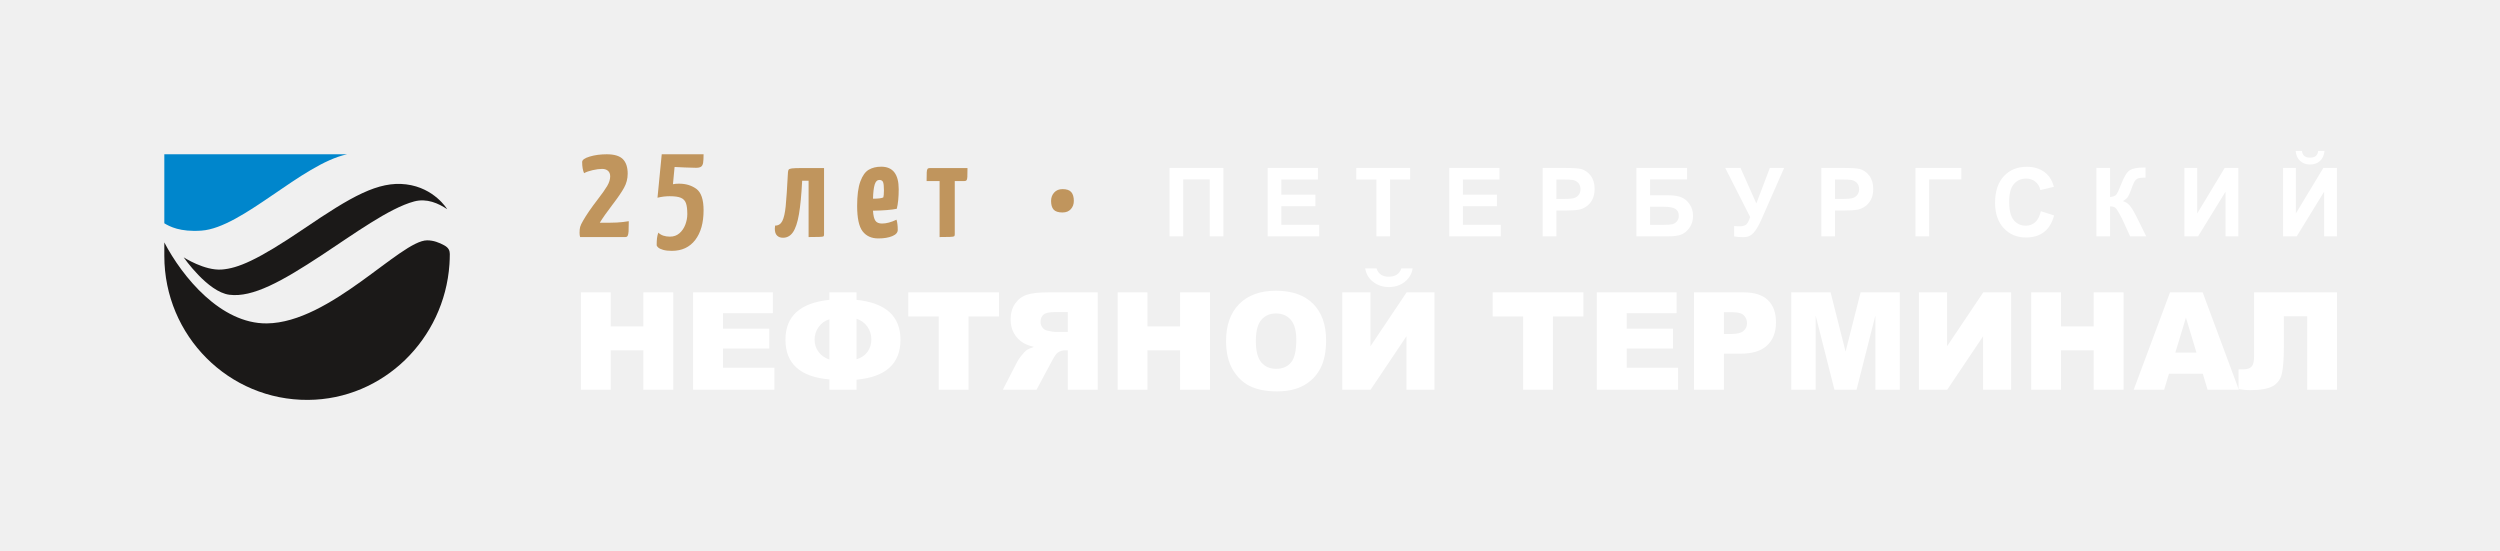
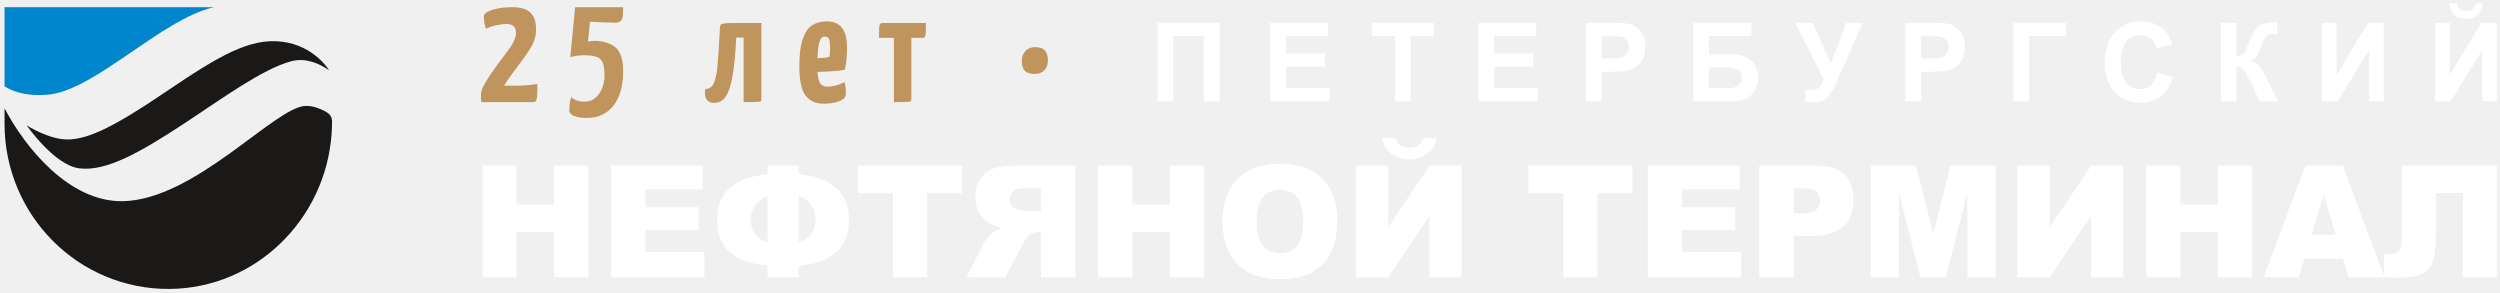
- <svg xmlns="http://www.w3.org/2000/svg" width="608" height="134" viewBox="0 0 608 134" fill="none">
-   <path fill-rule="evenodd" clip-rule="evenodd" d="M109.393 61.789C109.393 62.533 109.364 63.461 109.307 64.287C108.055 82.465 93.249 97.119 74.938 97.255C55.645 97.399 39.963 81.661 39.963 62.233V58.959C44.355 67.349 53.68 78.758 64.885 78.651C80.304 78.503 97.458 58.45 103.874 58.45C105.428 58.45 106.805 58.988 108.052 59.671C109.143 60.269 109.393 61.002 109.393 61.789Z" fill="#1B1918" />
-   <path fill-rule="evenodd" clip-rule="evenodd" d="M108.752 50.875C106.643 49.458 103.811 48.162 100.712 48.994C94.616 50.631 85.959 56.982 78.176 62.1C68.573 68.414 61.454 72.409 55.784 71.684C50.493 71.007 44.665 62.581 44.665 62.581C44.665 62.581 49.755 65.879 53.949 65.549C57.785 65.248 62.457 63.396 73.951 55.595C85.447 47.793 91.98 44 98.769 44.836C105.668 45.686 108.752 50.875 108.752 50.875Z" fill="#1B1918" />
-   <path fill-rule="evenodd" clip-rule="evenodd" d="M84.397 37.52C73.33 39.941 58.949 55.375 49.005 56.086C43.783 56.459 41.256 55.079 39.963 54.306V37.52H84.397Z" fill="#0086CC" />
-   <path fill-rule="evenodd" clip-rule="evenodd" d="M141.278 71.102H148.522V79.373H156.46V71.102H163.737V94.79H156.46V85.194H148.522V94.79H141.278V71.102Z" fill="white" />
-   <path fill-rule="evenodd" clip-rule="evenodd" d="M168.559 71.102H187.968V76.163H175.836V79.933H187.083V84.762H175.836V89.431H188.33V94.79H168.559V71.102Z" fill="white" />
-   <path fill-rule="evenodd" clip-rule="evenodd" d="M208.306 72.921C215.431 73.677 218.994 76.908 218.994 82.614C218.994 88.443 215.431 91.685 208.306 92.34V94.79H201.713V92.273C194.588 91.661 191.024 88.443 191.024 82.614C191.024 76.895 194.588 73.665 201.713 72.921V71.102H208.306V72.921ZM208.306 87.377C209.448 87.04 210.338 86.448 210.966 85.593C211.597 84.739 211.91 83.712 211.91 82.516C211.91 81.375 211.589 80.341 210.944 79.432C210.295 78.522 209.413 77.883 208.306 77.519V87.377ZM201.713 87.443V77.652C200.64 77.965 199.762 78.585 199.101 79.507C198.442 80.427 198.107 81.474 198.107 82.645C198.107 83.743 198.438 84.731 199.091 85.606C199.755 86.476 200.629 87.087 201.713 87.443Z" fill="white" />
-   <path fill-rule="evenodd" clip-rule="evenodd" d="M220.891 71.102H242.957V76.958H235.549V94.79H228.3V76.958H220.891V71.102Z" fill="white" />
-   <path fill-rule="evenodd" clip-rule="evenodd" d="M266.965 94.789V71.102H254.879C252.636 71.102 250.92 71.294 249.738 71.685C248.553 72.07 247.598 72.796 246.872 73.843C246.145 74.897 245.783 76.177 245.783 77.691C245.783 79.005 246.064 80.136 246.619 81.093C247.17 82.053 247.935 82.825 248.915 83.422C249.532 83.794 250.384 84.108 251.46 84.359C250.597 84.649 249.971 84.934 249.575 85.229C249.315 85.421 248.927 85.84 248.417 86.476C247.917 87.107 247.574 87.599 247.408 87.946L243.884 94.789H252.077L255.954 87.564C256.444 86.628 256.883 86.021 257.272 85.742C257.788 85.377 258.386 85.194 259.047 85.194H259.688V94.789H266.965ZM259.688 80.728H256.618C256.293 80.728 255.647 80.619 254.696 80.403C254.214 80.31 253.822 80.062 253.522 79.658C253.216 79.256 253.061 78.8 253.061 78.278C253.061 77.514 253.305 76.923 253.783 76.515C254.265 76.103 255.166 75.9 256.495 75.9H259.688V80.728Z" fill="white" />
-   <path fill-rule="evenodd" clip-rule="evenodd" d="M271.812 71.102H279.058V79.373H286.996V71.102H294.272V94.79H286.996V85.194H279.058V94.79H271.812V71.102Z" fill="white" />
-   <path fill-rule="evenodd" clip-rule="evenodd" d="M298.177 82.962C298.177 79.098 299.241 76.087 301.378 73.935C303.515 71.779 306.49 70.705 310.302 70.705C314.21 70.705 317.221 71.763 319.338 73.876C321.452 75.993 322.505 78.96 322.505 82.77C322.505 85.538 322.046 87.803 321.125 89.575C320.201 91.343 318.861 92.722 317.117 93.707C315.368 94.694 313.192 95.184 310.585 95.184C307.943 95.184 305.753 94.761 304.011 93.915C302.279 93.06 300.868 91.711 299.792 89.874C298.717 88.034 298.177 85.73 298.177 82.962ZM305.422 82.977C305.422 85.365 305.865 87.085 306.747 88.129C307.632 89.171 308.833 89.697 310.353 89.697C311.91 89.697 313.122 89.183 313.977 88.16C314.831 87.136 315.259 85.306 315.259 82.652C315.259 80.426 314.813 78.799 313.919 77.772C313.025 76.742 311.817 76.232 310.287 76.232C308.822 76.232 307.64 76.753 306.755 77.796C305.865 78.839 305.422 80.567 305.422 82.977Z" fill="white" />
-   <path fill-rule="evenodd" clip-rule="evenodd" d="M348.869 71.102V94.79H342.047V81.783L333.321 94.79H326.441V71.102H333.294V84.206L342.086 71.102H348.869ZM343.559 65.281C343.333 66.634 342.681 67.727 341.613 68.559C340.54 69.393 339.262 69.813 337.781 69.813C336.306 69.813 335.03 69.393 333.95 68.554C332.875 67.716 332.229 66.626 332.016 65.281H334.771C335.226 66.626 336.2 67.297 337.715 67.297C339.332 67.297 340.361 66.626 340.804 65.281H343.559Z" fill="white" />
-   <path fill-rule="evenodd" clip-rule="evenodd" d="M363.019 71.102H385.085V76.958H377.677V94.79H370.427V76.958H363.019V71.102Z" fill="white" />
-   <path fill-rule="evenodd" clip-rule="evenodd" d="M388.337 71.102H407.747V76.163H395.614V79.933H406.865V84.762H395.614V89.431H408.108V94.79H388.337V71.102Z" fill="white" />
-   <path fill-rule="evenodd" clip-rule="evenodd" d="M411.985 71.102H424.051C426.678 71.102 428.647 71.73 429.957 72.992C431.266 74.255 431.919 76.053 431.919 78.385C431.919 80.78 431.205 82.654 429.778 83.998C428.352 85.351 426.172 86.02 423.24 86.02H419.265V94.79H411.985V71.102ZM419.265 81.226H421.048C422.462 81.226 423.449 80.976 424.016 80.487C424.588 79.996 424.871 79.365 424.871 78.601C424.871 77.856 424.626 77.229 424.125 76.71C423.635 76.19 422.706 75.931 421.34 75.931H419.265V81.226Z" fill="white" />
-   <path fill-rule="evenodd" clip-rule="evenodd" d="M435.63 71.102H445.199L448.843 85.515L452.499 71.102H462.026V94.79H456.093V76.731L451.513 94.79H446.136L441.567 76.731V94.79H435.63V71.102Z" fill="white" />
-   <path fill-rule="evenodd" clip-rule="evenodd" d="M489.106 71.102V94.79H482.287V81.783L473.557 94.79H466.678V71.102H473.531V84.206L482.323 71.102H489.106Z" fill="white" />
-   <path fill-rule="evenodd" clip-rule="evenodd" d="M493.992 71.102H501.236V79.373H509.173V71.102H516.451V94.79H509.173V85.194H501.236V94.79H493.992V71.102Z" fill="white" />
-   <path fill-rule="evenodd" clip-rule="evenodd" d="M535.717 90.886H527.496L526.318 94.79H518.914L527.748 71.103H535.689L544.486 94.79H536.889L535.717 90.886ZM534.182 85.759L531.618 77.245L529.045 85.759H534.182Z" fill="white" />
-   <path fill-rule="evenodd" clip-rule="evenodd" d="M568.352 94.789H561.107V76.923H555.436V84.205C555.436 87.2 555.275 89.403 554.965 90.807C554.646 92.213 553.908 93.244 552.751 93.9C551.593 94.558 549.725 94.887 547.136 94.887C546.352 94.887 545.442 94.802 544.417 94.629V89.827H545.505C546.484 89.827 547.175 89.607 547.579 89.168C547.983 88.733 548.189 87.937 548.189 86.773V71.102H568.352V94.789Z" fill="white" />
-   <path fill-rule="evenodd" clip-rule="evenodd" d="M140.948 56.611C140.948 56.008 140.998 55.527 141.098 55.169C141.197 54.811 141.435 54.308 141.812 53.659C142.588 52.295 143.775 50.572 145.371 48.491C146.413 47.149 147.178 46.065 147.666 45.237C148.153 44.41 148.397 43.627 148.397 42.888C148.397 42.307 148.22 41.86 147.865 41.546C147.51 41.233 147.034 41.077 146.436 41.077C145.792 41.077 145.027 41.177 144.14 41.379C143.253 41.58 142.555 41.826 142.045 42.117C141.735 41.423 141.58 40.518 141.58 39.399C141.58 38.884 142.195 38.443 143.426 38.074C144.656 37.705 146.036 37.52 147.565 37.52C149.383 37.52 150.686 37.911 151.474 38.695C152.26 39.477 152.654 40.663 152.654 42.251C152.654 43.459 152.36 44.594 151.773 45.656C151.185 46.72 150.248 48.089 148.963 49.767C147.565 51.602 146.535 53.066 145.87 54.162H148.397C149.528 54.162 150.564 54.106 151.506 53.994C152.448 53.882 152.92 53.816 152.92 53.793C152.92 54.956 152.903 55.784 152.87 56.276C152.837 56.768 152.765 57.121 152.654 57.333C152.543 57.546 152.355 57.652 152.088 57.652H141.081C140.992 57.383 140.948 57.037 140.948 56.611Z" fill="#C0955D" />
-   <path fill-rule="evenodd" clip-rule="evenodd" d="M161.3 60.772C160.745 60.616 160.341 60.425 160.086 60.202C159.831 59.977 159.704 59.776 159.704 59.598C159.704 58.905 159.731 58.34 159.786 57.904C159.842 57.467 159.948 57.026 160.103 56.578C160.768 57.227 161.71 57.551 162.929 57.551C163.839 57.551 164.609 57.278 165.24 56.729C165.873 56.182 166.349 55.483 166.671 54.632C166.992 53.782 167.153 52.932 167.153 52.082C167.153 50.897 167.042 50.002 166.82 49.398C166.599 48.794 166.189 48.363 165.59 48.105C164.991 47.849 164.082 47.72 162.863 47.72C161.865 47.72 160.878 47.843 159.903 48.089L160.934 37.52H171.11C171.11 38.482 171.071 39.181 170.994 39.617C170.916 40.053 170.75 40.361 170.495 40.539C170.241 40.719 169.836 40.808 169.282 40.808C168.594 40.808 167.652 40.781 166.455 40.725C165.258 40.669 164.459 40.63 164.061 40.607L163.661 44.801C164.105 44.712 164.592 44.667 165.124 44.667C166.81 44.667 168.228 45.098 169.381 45.959C170.534 46.82 171.11 48.548 171.11 51.142C171.11 54.185 170.434 56.59 169.082 58.357C167.729 60.123 165.834 61.008 163.395 61.008C162.552 61.008 161.854 60.928 161.3 60.772Z" fill="#C0955D" />
-   <path fill-rule="evenodd" clip-rule="evenodd" d="M188.968 57.283C188.613 56.925 188.436 56.377 188.436 55.639C188.436 55.482 188.457 55.224 188.502 54.867C189.3 54.867 189.888 54.492 190.264 53.743C190.641 52.993 190.913 51.803 191.079 50.169C191.246 48.537 191.429 45.796 191.628 41.949C191.65 41.613 191.711 41.379 191.811 41.245C191.911 41.11 192.172 41.015 192.593 40.959C193.013 40.904 193.735 40.875 194.754 40.875H200.408V56.98C200.408 57.249 200.363 57.417 200.275 57.484C200.187 57.551 199.831 57.596 199.211 57.618C198.589 57.64 197.736 57.652 196.65 57.652V43.962H195.087C194.909 47.384 194.649 50.097 194.305 52.099C193.961 54.101 193.479 55.555 192.859 56.461C192.238 57.367 191.429 57.82 190.431 57.82C189.81 57.82 189.322 57.64 188.968 57.283Z" fill="#C0955D" />
-   <path fill-rule="evenodd" clip-rule="evenodd" d="M212.729 44.867C212.496 45.606 212.357 46.758 212.313 48.324C213.555 48.324 214.386 48.223 214.807 48.022C214.918 47.687 214.974 47.105 214.974 46.278C214.974 45.248 214.896 44.572 214.741 44.247C214.586 43.923 214.287 43.76 213.844 43.76C213.333 43.76 212.962 44.13 212.729 44.867ZM218.034 53.424C218.233 54.095 218.333 54.923 218.333 55.907C218.333 56.556 217.884 57.064 216.986 57.433C216.088 57.803 214.963 57.987 213.61 57.987C211.948 57.987 210.673 57.412 209.787 56.259C208.9 55.108 208.457 53.044 208.457 50.069C208.457 47.519 208.716 45.539 209.238 44.13C209.758 42.721 210.439 41.769 211.283 41.278C212.125 40.785 213.133 40.539 214.309 40.539C217.147 40.539 218.566 42.362 218.566 46.008C218.566 47.955 218.411 49.543 218.1 50.774C216.836 51.042 214.907 51.198 212.313 51.243C212.38 52.384 212.568 53.189 212.879 53.659C213.189 54.128 213.732 54.364 214.508 54.364C215.573 54.364 216.747 54.051 218.034 53.424Z" fill="#C0955D" />
-   <path fill-rule="evenodd" clip-rule="evenodd" d="M228.509 44.029H225.35C225.35 43.001 225.36 42.29 225.382 41.898C225.405 41.507 225.466 41.239 225.566 41.093C225.665 40.948 225.849 40.874 226.114 40.874H235.293C235.293 41.905 235.281 42.62 235.26 43.022C235.237 43.425 235.176 43.694 235.077 43.828C234.977 43.962 234.805 44.029 234.561 44.029H232.2V56.98C232.2 57.227 232.15 57.389 232.051 57.467C231.951 57.545 231.596 57.595 230.986 57.618C230.376 57.641 229.551 57.651 228.509 57.651V44.029Z" fill="#C0955D" />
-   <path fill-rule="evenodd" clip-rule="evenodd" d="M256.246 50.98C255.829 50.517 255.621 49.812 255.621 48.865C255.621 48.066 255.871 47.387 256.371 46.83C256.872 46.273 257.549 45.993 258.404 45.993C259.405 45.993 260.114 46.236 260.531 46.719C260.948 47.204 261.156 47.918 261.156 48.865C261.156 49.665 260.912 50.332 260.422 50.869C259.931 51.406 259.259 51.674 258.404 51.674C257.382 51.674 256.663 51.442 256.246 50.98Z" fill="#C0955D" />
-   <path fill-rule="evenodd" clip-rule="evenodd" d="M284.425 40.846H297.535V57.475H294.206V43.637H287.752V57.475H284.425V40.846Z" fill="white" />
-   <path fill-rule="evenodd" clip-rule="evenodd" d="M308.297 57.475V40.846H320.518V43.659H311.624V47.346H319.9V50.147H311.624V54.673H320.833V57.475H308.297Z" fill="white" />
-   <path fill-rule="evenodd" clip-rule="evenodd" d="M334.733 57.475V43.659H329.842V40.846H342.94V43.659H338.061V57.475H334.733Z" fill="white" />
-   <path fill-rule="evenodd" clip-rule="evenodd" d="M352.456 57.475V40.846H364.677V43.659H355.783V47.346H364.058V50.147H355.783V54.673H364.991V57.475H352.456Z" fill="white" />
-   <path fill-rule="evenodd" clip-rule="evenodd" d="M378.509 43.66V48.378H380.331C381.642 48.378 382.52 48.291 382.962 48.117C383.404 47.943 383.751 47.671 384.001 47.3C384.252 46.929 384.378 46.499 384.378 46.007C384.378 45.402 384.202 44.903 383.85 44.51C383.497 44.117 383.052 43.871 382.512 43.773C382.115 43.697 381.316 43.66 380.117 43.66H378.509ZM375.182 57.476V40.846H380.522C382.546 40.846 383.865 40.929 384.479 41.095C385.424 41.344 386.214 41.888 386.852 42.723C387.489 43.559 387.808 44.639 387.808 45.962C387.808 46.983 387.623 47.841 387.256 48.537C386.889 49.232 386.422 49.779 385.857 50.176C385.291 50.573 384.716 50.836 384.131 50.964C383.336 51.123 382.186 51.203 380.68 51.203H378.509V57.476H375.182Z" fill="white" />
-   <path fill-rule="evenodd" clip-rule="evenodd" d="M401.303 54.684H404.541C405.575 54.684 406.302 54.634 406.721 54.532C407.141 54.429 407.507 54.197 407.818 53.834C408.129 53.471 408.284 53.025 408.284 52.495C408.284 51.724 408.013 51.163 407.469 50.811C406.926 50.46 405.998 50.284 404.687 50.284H401.303V54.684ZM397.975 40.846H410.297V43.637H401.303V47.493H405.755C406.984 47.493 408.003 47.644 408.813 47.947C409.623 48.249 410.314 48.809 410.887 49.626C411.461 50.442 411.747 51.399 411.747 52.495C411.747 53.623 411.459 54.586 410.882 55.388C410.304 56.19 409.647 56.738 408.909 57.032C408.17 57.328 407.119 57.476 405.755 57.476H397.975V40.846Z" fill="white" />
-   <path fill-rule="evenodd" clip-rule="evenodd" d="M419.576 40.846H423.298L427.143 49.478L430.425 40.846H433.899L428.334 53.483C427.727 54.852 427.109 55.893 426.48 56.607C425.85 57.322 425.037 57.679 424.039 57.679C423.058 57.679 422.289 57.615 421.735 57.486V54.991C422.206 55.021 422.634 55.036 423.016 55.036C423.789 55.036 424.341 54.895 424.675 54.61C425.008 54.328 425.328 53.717 425.636 52.779L419.576 40.846Z" fill="white" />
-   <path fill-rule="evenodd" clip-rule="evenodd" d="M446.27 43.66V48.378H448.092C449.403 48.378 450.281 48.291 450.723 48.117C451.165 47.943 451.512 47.671 451.762 47.3C452.014 46.929 452.14 46.499 452.14 46.007C452.14 45.402 451.963 44.903 451.611 44.51C451.259 44.117 450.813 43.871 450.273 43.773C449.876 43.697 449.078 43.66 447.878 43.66H446.27ZM442.943 57.476V40.846H448.283C450.307 40.846 451.626 40.929 452.24 41.095C453.185 41.344 453.976 41.888 454.613 42.723C455.25 43.559 455.569 44.639 455.569 45.962C455.569 46.983 455.385 47.841 455.017 48.537C454.65 49.232 454.183 49.779 453.618 50.176C453.052 50.573 452.477 50.836 451.892 50.964C451.097 51.123 449.947 51.203 448.441 51.203H446.27V57.476H442.943Z" fill="white" />
-   <path fill-rule="evenodd" clip-rule="evenodd" d="M465.837 40.846H477.001V43.637H469.165V57.475H465.837V40.846Z" fill="white" />
-   <path fill-rule="evenodd" clip-rule="evenodd" d="M496.333 51.361L499.559 52.393C499.064 54.209 498.241 55.556 497.091 56.437C495.941 57.318 494.481 57.758 492.712 57.758C490.523 57.758 488.725 57.004 487.315 55.496C485.906 53.987 485.202 51.924 485.202 49.308C485.202 46.54 485.91 44.39 487.327 42.859C488.744 41.328 490.606 40.562 492.915 40.562C494.93 40.562 496.569 41.163 497.828 42.366C498.577 43.076 499.139 44.098 499.514 45.428L496.22 46.222C496.025 45.361 495.618 44.68 495.001 44.181C494.382 43.682 493.63 43.432 492.746 43.432C491.524 43.432 490.533 43.874 489.772 44.759C489.011 45.644 488.631 47.078 488.631 49.058C488.631 51.161 489.005 52.658 489.756 53.551C490.505 54.443 491.479 54.889 492.678 54.889C493.563 54.889 494.324 54.605 494.96 54.038C495.598 53.471 496.055 52.579 496.333 51.361Z" fill="white" />
-   <path fill-rule="evenodd" clip-rule="evenodd" d="M509.837 40.846H513.165V47.925C513.908 47.848 514.41 47.655 514.672 47.346C514.934 47.035 515.339 46.173 515.886 44.76C516.576 42.96 517.27 41.841 517.966 41.402C518.656 40.963 519.769 40.744 521.306 40.744C521.38 40.744 521.542 40.74 521.789 40.732V43.217L521.317 43.206C520.635 43.206 520.137 43.291 519.821 43.461C519.507 43.63 519.251 43.89 519.057 44.237C518.861 44.585 518.574 45.3 518.191 46.382C517.989 46.956 517.769 47.436 517.533 47.822C517.298 48.208 516.88 48.571 516.28 48.911C517.022 49.123 517.635 49.55 518.118 50.193C518.602 50.836 519.132 51.743 519.709 52.916L521.957 57.475H518.045L516.078 53.176C516.048 53.115 515.984 52.998 515.886 52.825C515.849 52.764 515.711 52.504 515.47 52.042C515.043 51.225 514.693 50.714 514.419 50.51C514.146 50.306 513.728 50.201 513.165 50.193V57.475H509.837V40.846Z" fill="white" />
-   <path fill-rule="evenodd" clip-rule="evenodd" d="M531.249 40.846H534.363V51.917L541.041 40.846H544.358V57.475H541.244V46.62L534.576 57.475H531.249V40.846Z" fill="white" />
-   <path fill-rule="evenodd" clip-rule="evenodd" d="M563.78 36.705H565.32C565.23 37.733 564.872 38.541 564.246 39.127C563.621 39.713 562.809 40.006 561.812 40.006C560.816 40.006 560.004 39.713 559.378 39.127C558.753 38.541 558.394 37.733 558.304 36.705H559.845C559.897 37.242 560.085 37.648 560.407 37.925C560.73 38.201 561.197 38.339 561.812 38.339C562.427 38.339 562.895 38.201 563.218 37.925C563.54 37.648 563.728 37.242 563.78 36.705ZM555.235 40.846H558.35V51.917L565.028 40.846H568.345V57.475H565.23V46.62L558.563 57.475H555.235V40.846Z" fill="white" />
+ <svg xmlns="http://www.w3.org/2000/svg" width="530" height="62" viewBox="0 0 530 62" fill="none">
+   <path fill-rule="evenodd" clip-rule="evenodd" d="M70.393 25.789C70.393 26.533 70.364 27.461 70.307 28.287C69.055 46.465 54.249 61.119 35.938 61.255C16.645 61.399 0.963 45.661 0.963 26.233V22.959C5.355 31.349 14.68 42.758 25.885 42.651C41.304 42.503 58.458 22.45 64.874 22.45C66.428 22.45 67.805 22.988 69.052 23.671C70.143 24.269 70.393 25.003 70.393 25.789Z" fill="#1B1918" />
+   <path fill-rule="evenodd" clip-rule="evenodd" d="M69.752 14.875C67.643 13.458 64.811 12.162 61.712 12.994C55.616 14.631 46.959 20.982 39.176 26.1C29.573 32.414 22.454 36.409 16.784 35.684C11.493 35.007 5.665 26.581 5.665 26.581C5.665 26.581 10.755 29.878 14.949 29.549C18.785 29.248 23.457 27.396 34.951 19.595C46.447 11.793 52.98 8 59.769 8.836C66.668 9.686 69.752 14.875 69.752 14.875Z" fill="#1B1918" />
+   <path fill-rule="evenodd" clip-rule="evenodd" d="M45.397 1.52C34.33 3.941 19.949 19.375 10.005 20.086C4.783 20.459 2.256 19.079 0.963 18.306V1.52H45.397Z" fill="#0086CC" />
+   <path fill-rule="evenodd" clip-rule="evenodd" d="M102.278 35.102H109.522V43.373H117.46V35.102H124.737V58.79H117.46V49.194H109.522V58.79H102.278V35.102Z" fill="white" />
+   <path fill-rule="evenodd" clip-rule="evenodd" d="M129.559 35.102H148.968V40.163H136.836V43.933H148.083V48.762H136.836V53.431H149.33V58.79H129.559V35.102Z" fill="white" />
+   <path fill-rule="evenodd" clip-rule="evenodd" d="M169.306 36.921C176.431 37.677 179.994 40.908 179.994 46.614C179.994 52.443 176.431 55.685 169.306 56.34V58.79H162.713V56.273C155.588 55.661 152.024 52.443 152.024 46.614C152.024 40.895 155.588 37.665 162.713 36.921V35.102H169.306V36.921ZM169.306 51.377C170.448 51.04 171.338 50.447 171.966 49.593C172.597 48.739 172.91 47.712 172.91 46.516C172.91 45.375 172.589 44.341 171.944 43.432C171.295 42.522 170.413 41.883 169.306 41.519V51.377ZM162.713 51.443V41.652C161.64 41.965 160.762 42.585 160.101 43.507C159.442 44.427 159.107 45.474 159.107 46.645C159.107 47.742 159.438 48.731 160.091 49.606C160.755 50.476 161.629 51.087 162.713 51.443Z" fill="white" />
+   <path fill-rule="evenodd" clip-rule="evenodd" d="M181.891 35.102H203.957V40.958H196.549V58.79H189.3V40.958H181.891V35.102Z" fill="white" />
+   <path fill-rule="evenodd" clip-rule="evenodd" d="M227.965 58.789V35.102H215.879C213.636 35.102 211.92 35.294 210.738 35.685C209.553 36.07 208.598 36.795 207.872 37.843C207.145 38.897 206.783 40.177 206.783 41.691C206.783 43.005 207.064 44.136 207.619 45.093C208.17 46.053 208.935 46.825 209.915 47.422C210.532 47.794 211.384 48.108 212.46 48.359C211.597 48.649 210.971 48.934 210.575 49.229C210.315 49.421 209.927 49.84 209.417 50.476C208.917 51.107 208.574 51.599 208.408 51.946L204.884 58.789H213.077L216.954 51.565C217.444 50.628 217.883 50.021 218.272 49.742C218.788 49.377 219.386 49.194 220.047 49.194H220.688V58.789H227.965ZM220.688 44.728H217.618C217.293 44.728 216.647 44.619 215.696 44.403C215.214 44.31 214.822 44.062 214.522 43.658C214.216 43.256 214.061 42.8 214.061 42.278C214.061 41.514 214.305 40.923 214.783 40.515C215.265 40.103 216.166 39.9 217.495 39.9H220.688V44.728Z" fill="white" />
+   <path fill-rule="evenodd" clip-rule="evenodd" d="M232.812 35.102H240.058V43.373H247.996V35.102H255.272V58.79H247.996V49.194H240.058V58.79H232.812V35.102Z" fill="white" />
+   <path fill-rule="evenodd" clip-rule="evenodd" d="M259.177 46.962C259.177 43.098 260.241 40.087 262.378 37.935C264.515 35.779 267.49 34.705 271.302 34.705C275.21 34.705 278.221 35.763 280.338 37.876C282.452 39.993 283.505 42.96 283.505 46.77C283.505 49.538 283.046 51.803 282.125 53.575C281.201 55.343 279.861 56.722 278.117 57.706C276.368 58.694 274.192 59.184 271.585 59.184C268.943 59.184 266.753 58.761 265.011 57.914C263.279 57.06 261.868 55.711 260.792 53.874C259.717 52.034 259.177 49.73 259.177 46.962ZM266.422 46.977C266.422 49.365 266.865 51.085 267.747 52.129C268.632 53.171 269.833 53.697 271.353 53.697C272.91 53.697 274.122 53.183 274.977 52.16C275.831 51.136 276.259 49.306 276.259 46.652C276.259 44.426 275.813 42.8 274.919 41.772C274.025 40.742 272.817 40.232 271.287 40.232C269.822 40.232 268.64 40.753 267.755 41.796C266.865 42.839 266.422 44.567 266.422 46.977Z" fill="white" />
+   <path fill-rule="evenodd" clip-rule="evenodd" d="M309.869 35.102V58.79H303.047V45.783L294.321 58.79H287.441V35.102H294.294V48.206L303.086 35.102H309.869ZM304.559 29.281C304.333 30.634 303.681 31.727 302.613 32.559C301.54 33.393 300.262 33.813 298.781 33.813C297.306 33.813 296.03 33.393 294.95 32.554C293.875 31.716 293.229 30.625 293.016 29.281H295.771C296.226 30.625 297.2 31.297 298.715 31.297C300.332 31.297 301.361 30.625 301.804 29.281H304.559Z" fill="white" />
+   <path fill-rule="evenodd" clip-rule="evenodd" d="M324.019 35.102H346.085V40.958H338.677V58.79H331.427V40.958H324.019V35.102Z" fill="white" />
+   <path fill-rule="evenodd" clip-rule="evenodd" d="M349.337 35.102H368.747V40.163H356.614V43.933H367.865V48.762H356.614V53.431H369.108V58.79H349.337V35.102Z" fill="white" />
+   <path fill-rule="evenodd" clip-rule="evenodd" d="M372.985 35.102H385.051C387.678 35.102 389.647 35.73 390.957 36.992C392.266 38.255 392.919 40.053 392.919 42.385C392.919 44.78 392.205 46.654 390.778 47.998C389.352 49.351 387.172 50.02 384.24 50.02H380.265V58.79H372.985V35.102ZM380.265 45.226H382.048C383.462 45.226 384.449 44.976 385.016 44.487C385.588 43.996 385.871 43.365 385.871 42.601C385.871 41.856 385.626 41.229 385.125 40.711C384.635 40.19 383.706 39.931 382.34 39.931H380.265V45.226Z" fill="white" />
+   <path fill-rule="evenodd" clip-rule="evenodd" d="M396.63 35.102H406.199L409.843 49.515L413.499 35.102H423.026V58.79H417.093V40.731L412.513 58.79H407.136L402.567 40.731V58.79H396.63V35.102Z" fill="white" />
+   <path fill-rule="evenodd" clip-rule="evenodd" d="M450.106 35.102V58.79H443.287V45.783L434.557 58.79H427.678V35.102H434.531V48.206L443.323 35.102H450.106Z" fill="white" />
+   <path fill-rule="evenodd" clip-rule="evenodd" d="M454.992 35.102H462.236V43.373H470.173V35.102H477.451V58.79H470.173V49.194H462.236V58.79H454.992V35.102Z" fill="white" />
+   <path fill-rule="evenodd" clip-rule="evenodd" d="M496.717 54.886H488.496L487.318 58.79H479.914L488.748 35.103H496.689L505.486 58.79H497.889L496.717 54.886ZM495.182 49.759L492.618 41.245L490.045 49.759H495.182Z" fill="white" />
+   <path fill-rule="evenodd" clip-rule="evenodd" d="M529.352 58.789H522.107V40.923H516.436V48.205C516.436 51.2 516.275 53.403 515.965 54.807C515.646 56.213 514.908 57.244 513.751 57.9C512.593 58.558 510.725 58.887 508.136 58.887C507.352 58.887 506.442 58.802 505.417 58.629V53.827H506.505C507.484 53.827 508.175 53.607 508.579 53.168C508.983 52.733 509.189 51.937 509.189 50.773V35.102H529.352V58.789Z" fill="white" />
+   <path fill-rule="evenodd" clip-rule="evenodd" d="M101.948 20.611C101.948 20.008 101.998 19.527 102.098 19.169C102.197 18.811 102.435 18.308 102.812 17.659C103.588 16.295 104.775 14.572 106.371 12.491C107.413 11.149 108.178 10.065 108.666 9.237C109.153 8.41 109.397 7.627 109.397 6.888C109.397 6.307 109.22 5.86 108.865 5.546C108.51 5.233 108.034 5.077 107.436 5.077C106.792 5.077 106.027 5.177 105.14 5.378C104.253 5.58 103.555 5.826 103.045 6.117C102.735 5.423 102.58 4.518 102.58 3.399C102.58 2.884 103.195 2.443 104.426 2.074C105.656 1.705 107.036 1.52 108.565 1.52C110.383 1.52 111.686 1.911 112.474 2.695C113.26 3.478 113.654 4.663 113.654 6.251C113.654 7.459 113.36 8.594 112.773 9.656C112.185 10.72 111.248 12.089 109.963 13.767C108.565 15.602 107.535 17.066 106.87 18.162H109.397C110.528 18.162 111.564 18.106 112.506 17.994C113.448 17.882 113.92 17.816 113.92 17.793C113.92 18.956 113.903 19.784 113.87 20.276C113.837 20.768 113.765 21.121 113.654 21.333C113.543 21.546 113.355 21.652 113.088 21.652H102.081C101.992 21.383 101.948 21.037 101.948 20.611Z" fill="#C0955D" />
+   <path fill-rule="evenodd" clip-rule="evenodd" d="M122.3 24.772C121.745 24.616 121.341 24.425 121.086 24.202C120.831 23.977 120.704 23.776 120.704 23.598C120.704 22.905 120.731 22.34 120.786 21.904C120.842 21.467 120.948 21.026 121.103 20.578C121.768 21.227 122.71 21.552 123.929 21.552C124.839 21.552 125.609 21.278 126.24 20.729C126.873 20.182 127.349 19.483 127.671 18.632C127.992 17.782 128.153 16.932 128.153 16.082C128.153 14.897 128.042 14.002 127.82 13.398C127.599 12.793 127.189 12.363 126.59 12.105C125.991 11.849 125.082 11.72 123.863 11.72C122.865 11.72 121.878 11.844 120.903 12.089L121.934 1.52H132.11C132.11 2.482 132.071 3.181 131.994 3.617C131.916 4.053 131.75 4.361 131.495 4.539C131.241 4.719 130.836 4.808 130.282 4.808C129.594 4.808 128.652 4.781 127.455 4.725C126.258 4.669 125.459 4.63 125.061 4.607L124.661 8.801C125.105 8.712 125.592 8.667 126.124 8.667C127.81 8.667 129.228 9.098 130.381 9.959C131.534 10.82 132.11 12.548 132.11 15.142C132.11 18.185 131.434 20.59 130.082 22.357C128.729 24.123 126.834 25.008 124.395 25.008C123.552 25.008 122.854 24.928 122.3 24.772Z" fill="#C0955D" />
+   <path fill-rule="evenodd" clip-rule="evenodd" d="M149.968 21.283C149.613 20.925 149.436 20.377 149.436 19.639C149.436 19.482 149.457 19.224 149.502 18.867C150.3 18.867 150.888 18.492 151.264 17.743C151.641 16.994 151.913 15.803 152.079 14.169C152.246 12.537 152.429 9.796 152.628 5.949C152.65 5.613 152.711 5.379 152.811 5.245C152.911 5.11 153.172 5.015 153.593 4.959C154.013 4.904 154.735 4.875 155.754 4.875H161.408V20.98C161.408 21.249 161.363 21.417 161.275 21.484C161.187 21.551 160.831 21.596 160.211 21.618C159.589 21.64 158.736 21.652 157.65 21.652V7.962H156.087C155.909 11.384 155.649 14.097 155.305 16.099C154.961 18.101 154.479 19.555 153.859 20.461C153.238 21.366 152.429 21.82 151.431 21.82C150.81 21.82 150.322 21.64 149.968 21.283Z" fill="#C0955D" />
+   <path fill-rule="evenodd" clip-rule="evenodd" d="M173.729 8.868C173.496 9.606 173.357 10.758 173.313 12.324C174.555 12.324 175.386 12.223 175.807 12.022C175.918 11.687 175.974 11.104 175.974 10.278C175.974 9.248 175.896 8.572 175.741 8.247C175.586 7.923 175.287 7.76 174.844 7.76C174.333 7.76 173.962 8.129 173.729 8.868ZM179.034 17.424C179.233 18.095 179.333 18.923 179.333 19.907C179.333 20.556 178.884 21.064 177.986 21.433C177.088 21.803 175.963 21.987 174.61 21.987C172.948 21.987 171.673 21.412 170.787 20.259C169.9 19.108 169.457 17.044 169.457 14.069C169.457 11.519 169.716 9.539 170.238 8.129C170.758 6.721 171.439 5.769 172.283 5.278C173.125 4.786 174.133 4.539 175.309 4.539C178.147 4.539 179.566 6.362 179.566 10.008C179.566 11.955 179.411 13.543 179.1 14.774C177.836 15.042 175.907 15.198 173.313 15.243C173.38 16.384 173.568 17.189 173.879 17.659C174.189 18.128 174.732 18.364 175.508 18.364C176.573 18.364 177.747 18.051 179.034 17.424Z" fill="#C0955D" />
+   <path fill-rule="evenodd" clip-rule="evenodd" d="M189.509 8.029H186.35C186.35 7.001 186.36 6.29 186.382 5.899C186.405 5.507 186.466 5.239 186.566 5.093C186.665 4.948 186.849 4.875 187.114 4.875H196.293C196.293 5.905 196.281 6.62 196.26 7.022C196.237 7.425 196.176 7.694 196.077 7.828C195.977 7.962 195.805 8.029 195.561 8.029H193.2V20.98C193.2 21.227 193.15 21.389 193.051 21.467C192.951 21.546 192.596 21.595 191.986 21.618C191.376 21.641 190.551 21.651 189.509 21.651V8.029Z" fill="#C0955D" />
+   <path fill-rule="evenodd" clip-rule="evenodd" d="M217.246 14.98C216.829 14.517 216.621 13.812 216.621 12.865C216.621 12.066 216.871 11.387 217.371 10.829C217.872 10.273 218.549 9.993 219.404 9.993C220.405 9.993 221.114 10.236 221.531 10.719C221.948 11.204 222.156 11.918 222.156 12.865C222.156 13.665 221.912 14.332 221.422 14.869C220.931 15.406 220.259 15.674 219.404 15.674C218.382 15.674 217.663 15.442 217.246 14.98Z" fill="#C0955D" />
+   <path fill-rule="evenodd" clip-rule="evenodd" d="M245.425 4.846H258.535V21.475H255.206V7.637H248.752V21.475H245.425V4.846Z" fill="white" />
+   <path fill-rule="evenodd" clip-rule="evenodd" d="M269.297 21.475V4.846H281.518V7.659H272.624V11.345H280.9V14.147H272.624V18.673H281.833V21.475H269.297Z" fill="white" />
+   <path fill-rule="evenodd" clip-rule="evenodd" d="M295.733 21.475V7.659H290.842V4.846H303.94V7.659H299.061V21.475H295.733Z" fill="white" />
+   <path fill-rule="evenodd" clip-rule="evenodd" d="M313.456 21.475V4.846H325.677V7.659H316.783V11.345H325.058V14.147H316.783V18.673H325.991V21.475H313.456Z" fill="white" />
+   <path fill-rule="evenodd" clip-rule="evenodd" d="M339.509 7.66V12.378H341.331C342.642 12.378 343.52 12.291 343.962 12.117C344.404 11.943 344.751 11.671 345.001 11.3C345.252 10.93 345.378 10.499 345.378 10.007C345.378 9.402 345.202 8.903 344.85 8.51C344.497 8.117 344.052 7.871 343.512 7.773C343.115 7.697 342.316 7.66 341.117 7.66H339.509ZM336.182 21.476V4.846H341.522C343.546 4.846 344.865 4.929 345.479 5.095C346.424 5.344 347.214 5.888 347.852 6.723C348.489 7.559 348.808 8.639 348.808 9.962C348.808 10.983 348.623 11.841 348.256 12.537C347.889 13.232 347.422 13.779 346.857 14.176C346.291 14.573 345.716 14.835 345.131 14.964C344.336 15.123 343.186 15.203 341.68 15.203H339.509V21.476H336.182Z" fill="white" />
+   <path fill-rule="evenodd" clip-rule="evenodd" d="M362.303 18.684H365.541C366.575 18.684 367.302 18.634 367.721 18.532C368.141 18.429 368.507 18.197 368.818 17.834C369.129 17.471 369.284 17.025 369.284 16.495C369.284 15.724 369.013 15.163 368.469 14.811C367.926 14.46 366.998 14.284 365.687 14.284H362.303V18.684ZM358.975 4.846H371.297V7.637H362.303V11.493H366.755C367.984 11.493 369.003 11.644 369.813 11.947C370.623 12.249 371.314 12.809 371.887 13.626C372.461 14.442 372.747 15.399 372.747 16.495C372.747 17.623 372.459 18.586 371.882 19.388C371.304 20.19 370.647 20.738 369.909 21.032C369.17 21.328 368.119 21.476 366.755 21.476H358.975V4.846Z" fill="white" />
+   <path fill-rule="evenodd" clip-rule="evenodd" d="M380.576 4.846H384.298L388.143 13.478L391.425 4.846H394.899L389.334 17.483C388.727 18.852 388.109 19.893 387.48 20.607C386.85 21.322 386.037 21.679 385.039 21.679C384.058 21.679 383.289 21.615 382.735 21.486V18.991C383.206 19.021 383.634 19.036 384.016 19.036C384.789 19.036 385.341 18.895 385.675 18.61C386.008 18.328 386.328 17.717 386.636 16.779L380.576 4.846Z" fill="white" />
+   <path fill-rule="evenodd" clip-rule="evenodd" d="M407.27 7.66V12.378H409.092C410.403 12.378 411.281 12.291 411.723 12.117C412.165 11.943 412.512 11.671 412.762 11.3C413.014 10.93 413.14 10.499 413.14 10.007C413.14 9.402 412.963 8.903 412.611 8.51C412.259 8.117 411.813 7.871 411.273 7.773C410.876 7.697 410.078 7.66 408.878 7.66H407.27ZM403.943 21.476V4.846H409.283C411.307 4.846 412.626 4.929 413.24 5.095C414.185 5.344 414.976 5.888 415.613 6.723C416.25 7.559 416.569 8.639 416.569 9.962C416.569 10.983 416.385 11.841 416.017 12.537C415.65 13.232 415.183 13.779 414.618 14.176C414.052 14.573 413.477 14.835 412.892 14.964C412.097 15.123 410.947 15.203 409.441 15.203H407.27V21.476H403.943Z" fill="white" />
+   <path fill-rule="evenodd" clip-rule="evenodd" d="M426.837 4.846H438.001V7.637H430.165V21.475H426.837V4.846Z" fill="white" />
+   <path fill-rule="evenodd" clip-rule="evenodd" d="M457.333 15.361L460.559 16.393C460.064 18.209 459.241 19.556 458.091 20.437C456.941 21.318 455.481 21.758 453.712 21.758C451.523 21.758 449.725 21.004 448.315 19.496C446.906 17.987 446.202 15.924 446.202 13.308C446.202 10.54 446.91 8.39 448.327 6.859C449.744 5.328 451.606 4.562 453.915 4.562C455.93 4.562 457.569 5.163 458.828 6.366C459.577 7.076 460.139 8.098 460.514 9.428L457.22 10.222C457.025 9.36 456.618 8.68 456.001 8.181C455.382 7.682 454.63 7.432 453.746 7.432C452.524 7.432 451.533 7.874 450.772 8.759C450.011 9.644 449.631 11.078 449.631 13.058C449.631 15.161 450.005 16.658 450.756 17.551C451.505 18.443 452.479 18.889 453.678 18.889C454.563 18.889 455.324 18.605 455.96 18.038C456.598 17.471 457.055 16.579 457.333 15.361Z" fill="white" />
+   <path fill-rule="evenodd" clip-rule="evenodd" d="M470.837 4.846H474.165V11.925C474.908 11.848 475.41 11.655 475.672 11.345C475.934 11.035 476.339 10.173 476.886 8.76C477.576 6.96 478.27 5.841 478.966 5.402C479.656 4.963 480.769 4.744 482.306 4.744C482.38 4.744 482.542 4.74 482.789 4.732V7.217L482.317 7.206C481.635 7.206 481.137 7.291 480.821 7.461C480.507 7.63 480.251 7.89 480.057 8.237C479.861 8.585 479.574 9.3 479.191 10.382C478.989 10.956 478.769 11.436 478.533 11.822C478.298 12.208 477.88 12.571 477.28 12.911C478.022 13.123 478.635 13.55 479.118 14.193C479.602 14.835 480.132 15.743 480.709 16.916L482.957 21.475H479.045L477.078 17.176C477.048 17.116 476.984 16.998 476.886 16.825C476.849 16.764 476.711 16.503 476.47 16.042C476.043 15.225 475.693 14.714 475.419 14.51C475.146 14.306 474.728 14.201 474.165 14.193V21.475H470.837V4.846Z" fill="white" />
+   <path fill-rule="evenodd" clip-rule="evenodd" d="M492.249 4.846H495.363V15.917L502.041 4.846H505.358V21.475H502.244V10.62L495.576 21.475H492.249V4.846Z" fill="white" />
+   <path fill-rule="evenodd" clip-rule="evenodd" d="M524.78 0.705H526.32C526.23 1.733 525.872 2.541 525.246 3.127C524.621 3.713 523.809 4.006 522.812 4.006C521.816 4.006 521.004 3.713 520.378 3.127C519.753 2.541 519.394 1.733 519.304 0.705H520.845C520.897 1.242 521.085 1.648 521.407 1.925C521.73 2.201 522.197 2.339 522.812 2.339C523.427 2.339 523.895 2.201 524.218 1.925C524.54 1.648 524.728 1.242 524.78 0.705ZM516.235 4.846H519.35V15.917L526.028 4.846H529.345V21.475H526.23V10.62L519.563 21.475H516.235V4.846Z" fill="white" />
</svg>
